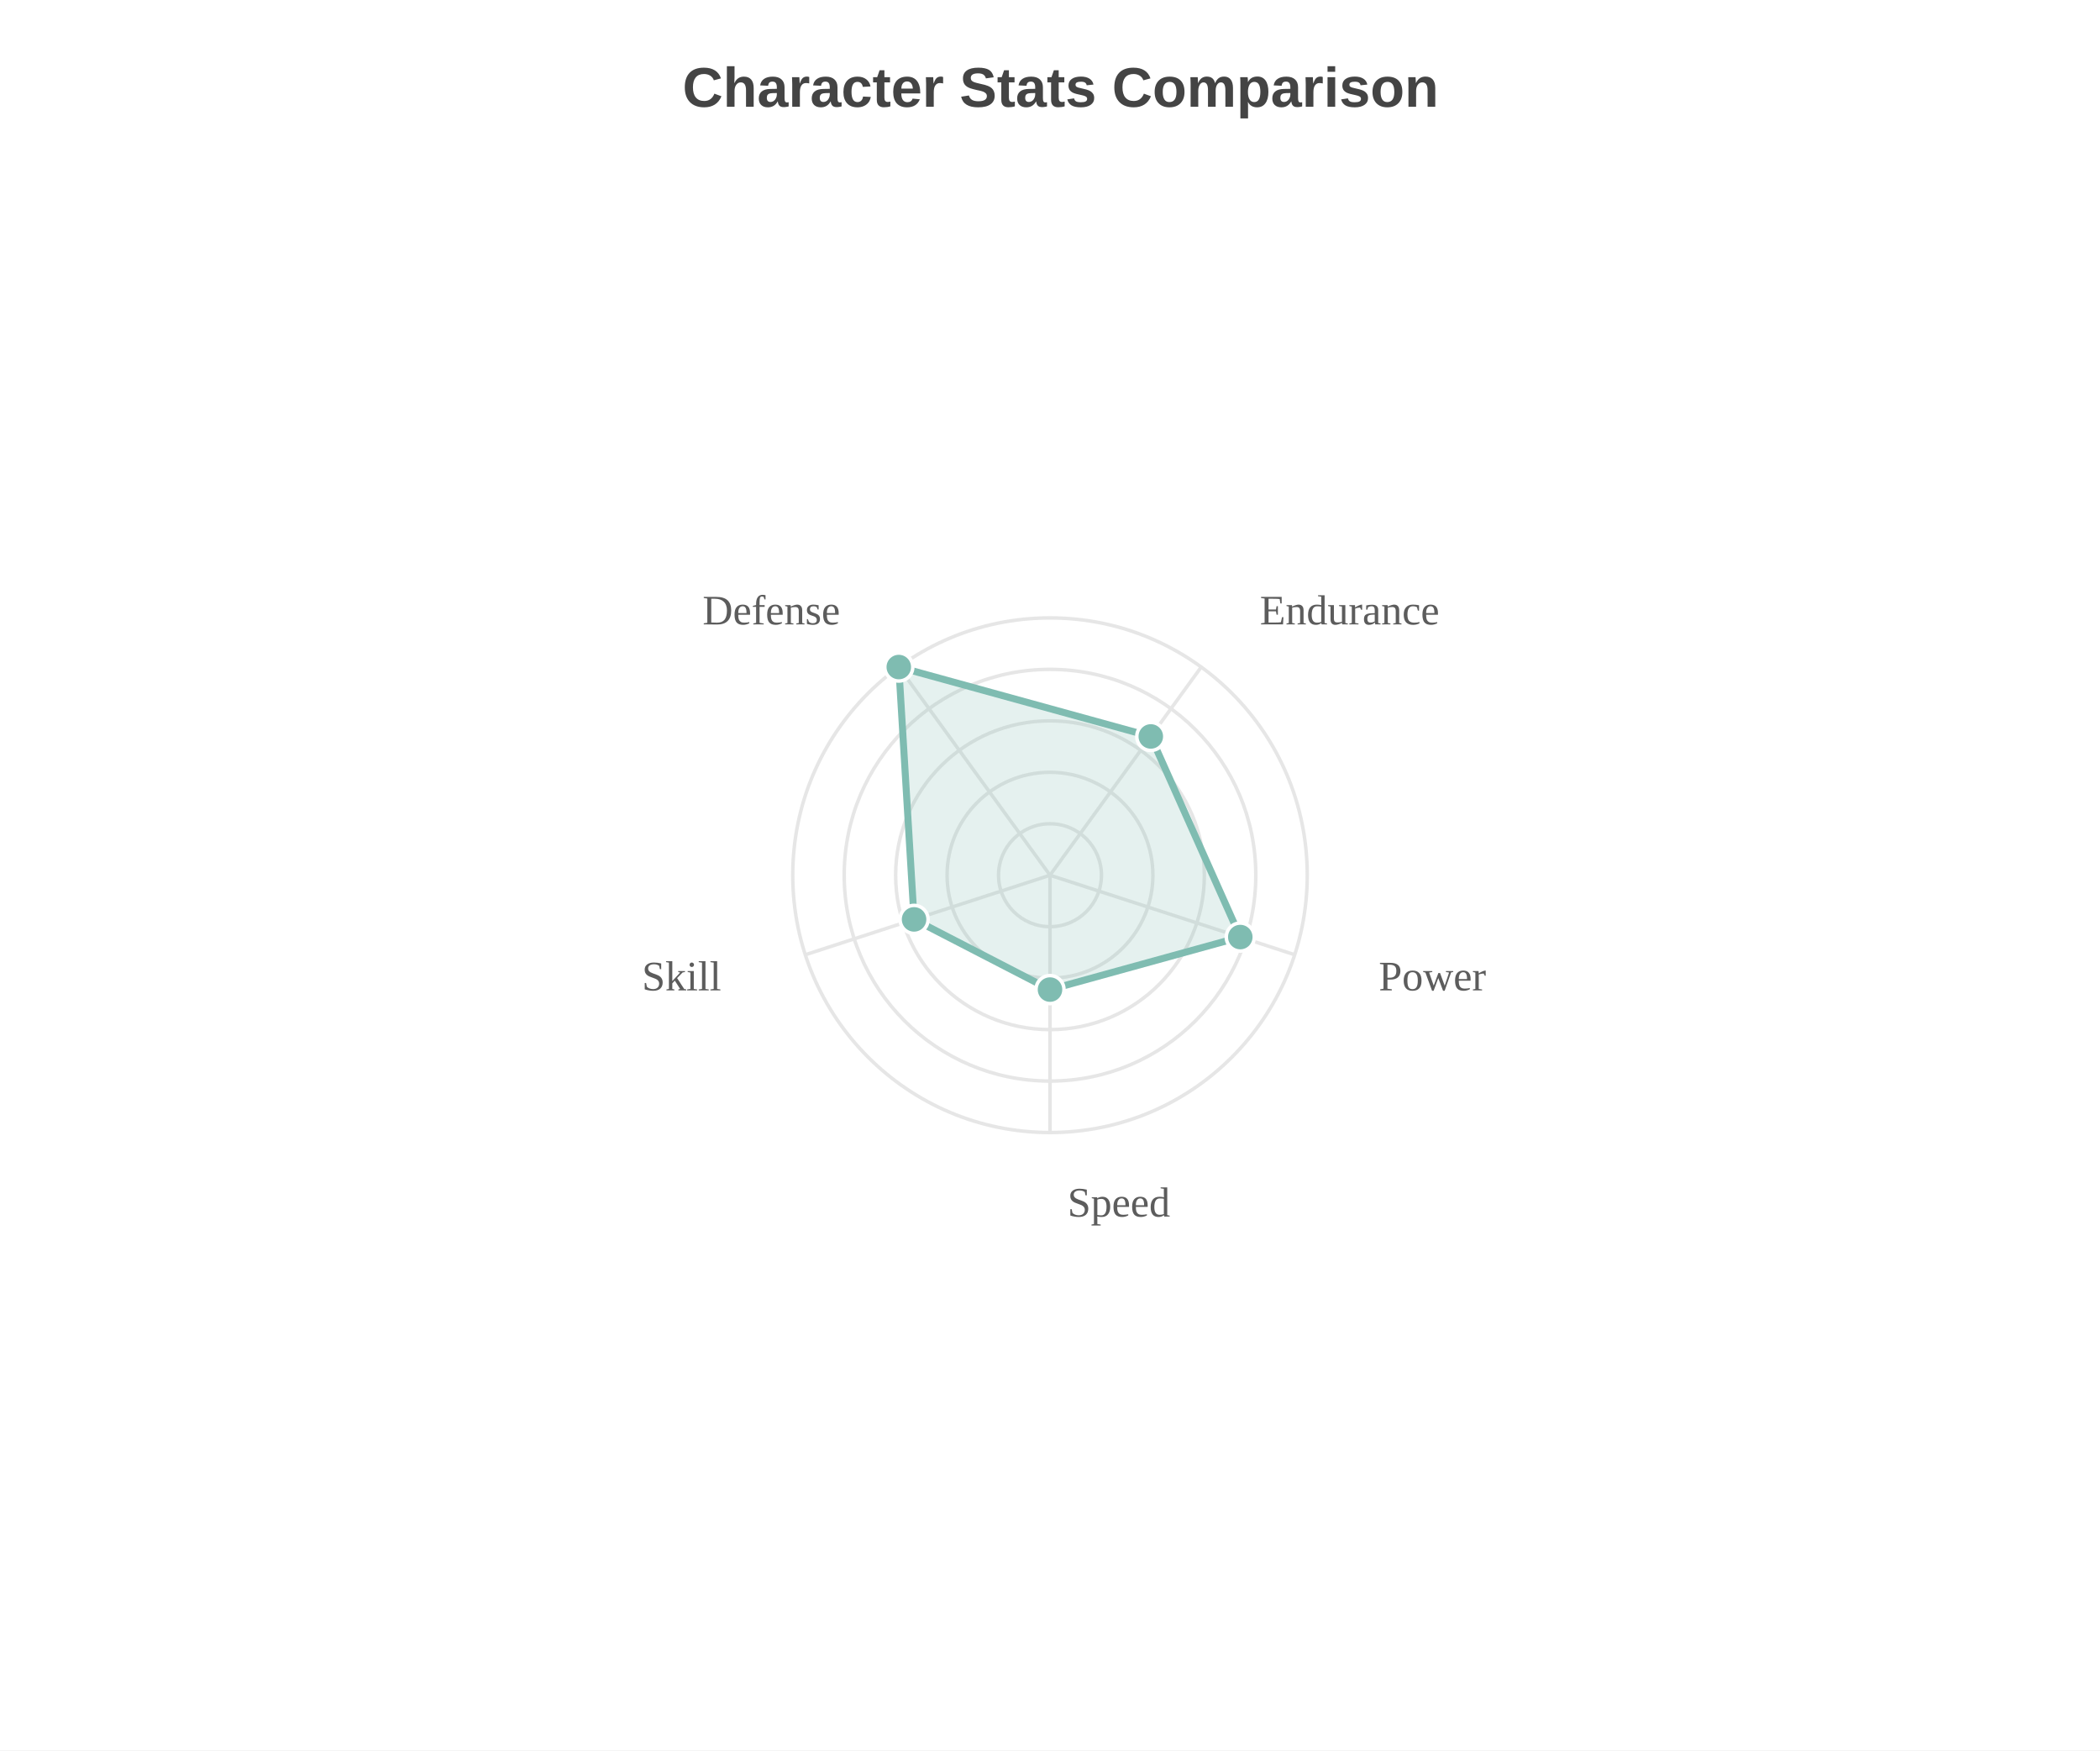
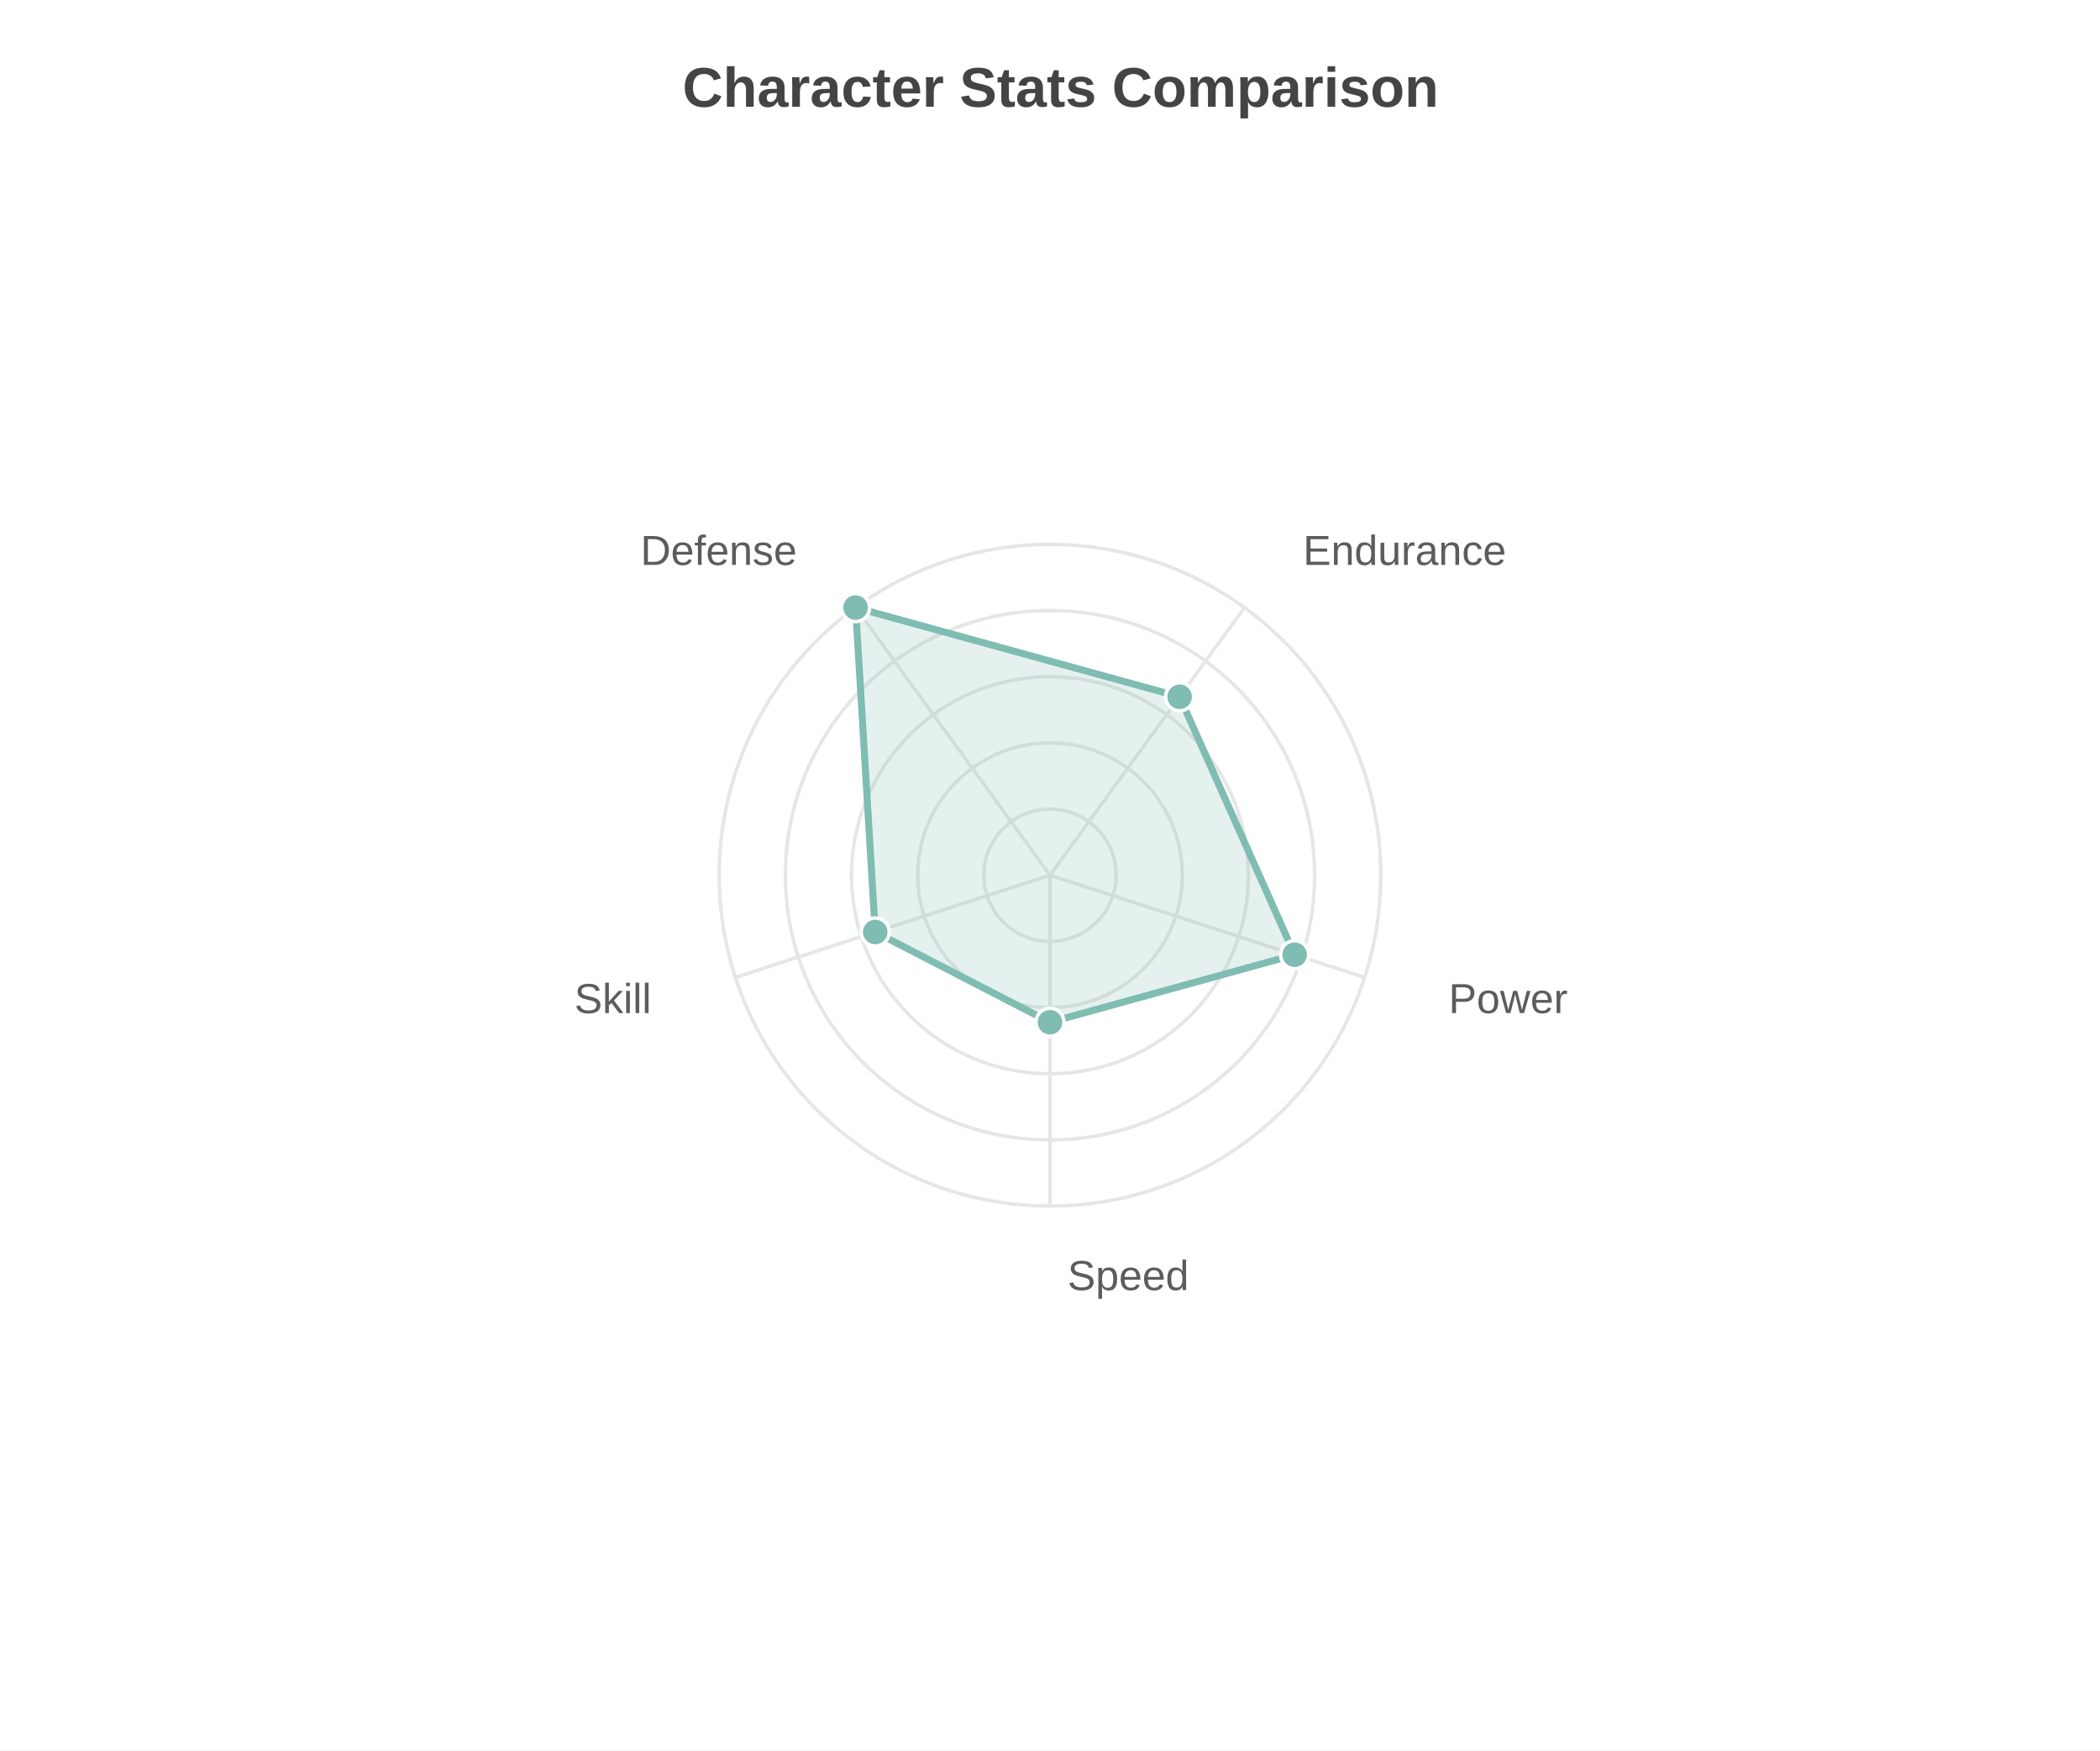
<svg xmlns="http://www.w3.org/2000/svg" width="600" height="500" viewBox="0 0 600 500">
  <path fill="white" d="M0 0 h600 v500 h-600 v-500Z" />
  <text transform="translate(-105.0, 18)" fill="#444444" font-family="Arial" font-weight="bold" font-size="16" x="300.0" y="12.5">Character Stats Comparison</text>
  <g opacity="0.8" transform="">
-     <circle cx="300.0" cy="250.0" r="14.7" fill="none" stroke="#e0e0e0" stroke-width="1" />
-     <circle cx="300.0" cy="250.0" r="29.4" fill="none" stroke="#e0e0e0" stroke-width="1" />
-     <circle cx="300.0" cy="250.0" r="44.1" fill="none" stroke="#e0e0e0" stroke-width="1" />
-     <circle cx="300.0" cy="250.0" r="58.8" fill="none" stroke="#e0e0e0" stroke-width="1" />
-     <circle cx="300.0" cy="250.0" r="73.5" fill="none" stroke="#e0e0e0" stroke-width="1" />
-     <path d="M300.0 250.0 L300.0 323.5" stroke="#e0e0e0" stroke-width="1" />
-     <text x="305.0" y="347.5" fill="#333" font-size="12" text-anchor="start">Speed</text>
-     <path d="M300.0 250.0 L369.903 272.713" stroke="#e0e0e0" stroke-width="1" />
-     <text x="393.924" y="282.893" fill="#333" font-size="12" text-anchor="start">Power</text>
-     <path d="M300.0 250.0 L343.202 190.537" stroke="#e0e0e0" stroke-width="1" />
-     <text x="359.958" y="178.357" fill="#333" font-size="12" text-anchor="start">Endurance</text>
-     <path d="M300.0 250.0 L256.798 190.537" stroke="#e0e0e0" stroke-width="1" />
-     <text x="240.042" y="178.357" fill="#333" font-size="12" text-anchor="end">Defense</text>
-     <path d="M300.0 250.0 L230.097 272.713" stroke="#e0e0e0" stroke-width="1" />
-     <text x="206.076" y="282.893" fill="#333" font-size="12" text-anchor="end">Skill</text>
-     <path d="M300.0,282.667 354.369,267.665 328.801,210.358 256.798,190.537 261.165,262.618 Z" fill="#5fab9e" fill-opacity="0.2" stroke="#5fab9e" stroke-width="2" />
-     <circle cx="300.0" cy="282.667" r="4" fill="#5fab9e" stroke="white" stroke-width="1" />
-     <circle cx="354.369" cy="267.665" r="4" fill="#5fab9e" stroke="white" stroke-width="1" />
-     <circle cx="328.801" cy="210.358" r="4" fill="#5fab9e" stroke="white" stroke-width="1" />
-     <circle cx="256.798" cy="190.537" r="4" fill="#5fab9e" stroke="white" stroke-width="1" />
-     <circle cx="261.165" cy="262.618" r="4" fill="#5fab9e" stroke="white" stroke-width="1" />
+     <circle cx="300.0" cy="250.0" r="18.9" fill="none" stroke="#e0e0e0" stroke-width="1" />
+     <circle cx="300.0" cy="250.0" r="37.8" fill="none" stroke="#e0e0e0" stroke-width="1" />
+     <circle cx="300.0" cy="250.0" r="56.7" fill="none" stroke="#e0e0e0" stroke-width="1" />
+     <circle cx="300.0" cy="250.0" r="75.6" fill="none" stroke="#e0e0e0" stroke-width="1" />
+     <circle cx="300.0" cy="250.0" r="94.5" fill="none" stroke="#e0e0e0" stroke-width="1" />
+     <path d="M300.0 250.0 L300.0 344.5" stroke="#e0e0e0" stroke-width="1" />
+     <text x="305.0" y="368.5" fill="#333" font-size="12" font-family="Arial" text-anchor="start">Speed</text>
+     <path d="M300.0 250.0 L389.875 279.202" stroke="#e0e0e0" stroke-width="1" />
+     <text x="413.896" y="289.382" fill="#333" font-size="12" font-family="Arial" text-anchor="start">Power</text>
+     <path d="M300.0 250.0 L355.546 173.548" stroke="#e0e0e0" stroke-width="1" />
+     <text x="372.301" y="161.368" fill="#333" font-size="12" font-family="Arial" text-anchor="start">Endurance</text>
+     <path d="M300.0 250.0 L244.454 173.548" stroke="#e0e0e0" stroke-width="1" />
+     <text x="227.699" y="161.368" fill="#333" font-size="12" font-family="Arial" text-anchor="end">Defense</text>
+     <path d="M300.0 250.0 L210.125 279.202" stroke="#e0e0e0" stroke-width="1" />
+     <text x="186.104" y="289.382" fill="#333" font-size="12" font-family="Arial" text-anchor="end">Skill</text>
+     <path d="M300.0,292.0 369.903,272.713 337.03,199.032 244.454,173.548 250.07,266.223 Z" fill="#5fab9e" fill-opacity="0.2" stroke="#5fab9e" stroke-width="2" />
+     <circle cx="300.0" cy="292.0" r="4" fill="#5fab9e" stroke="white" stroke-width="1" />
+     <circle cx="369.903" cy="272.713" r="4" fill="#5fab9e" stroke="white" stroke-width="1" />
+     <circle cx="337.03" cy="199.032" r="4" fill="#5fab9e" stroke="white" stroke-width="1" />
+     <circle cx="244.454" cy="173.548" r="4" fill="#5fab9e" stroke="white" stroke-width="1" />
+     <circle cx="250.07" cy="266.223" r="4" fill="#5fab9e" stroke="white" stroke-width="1" />
  </g>
</svg>
